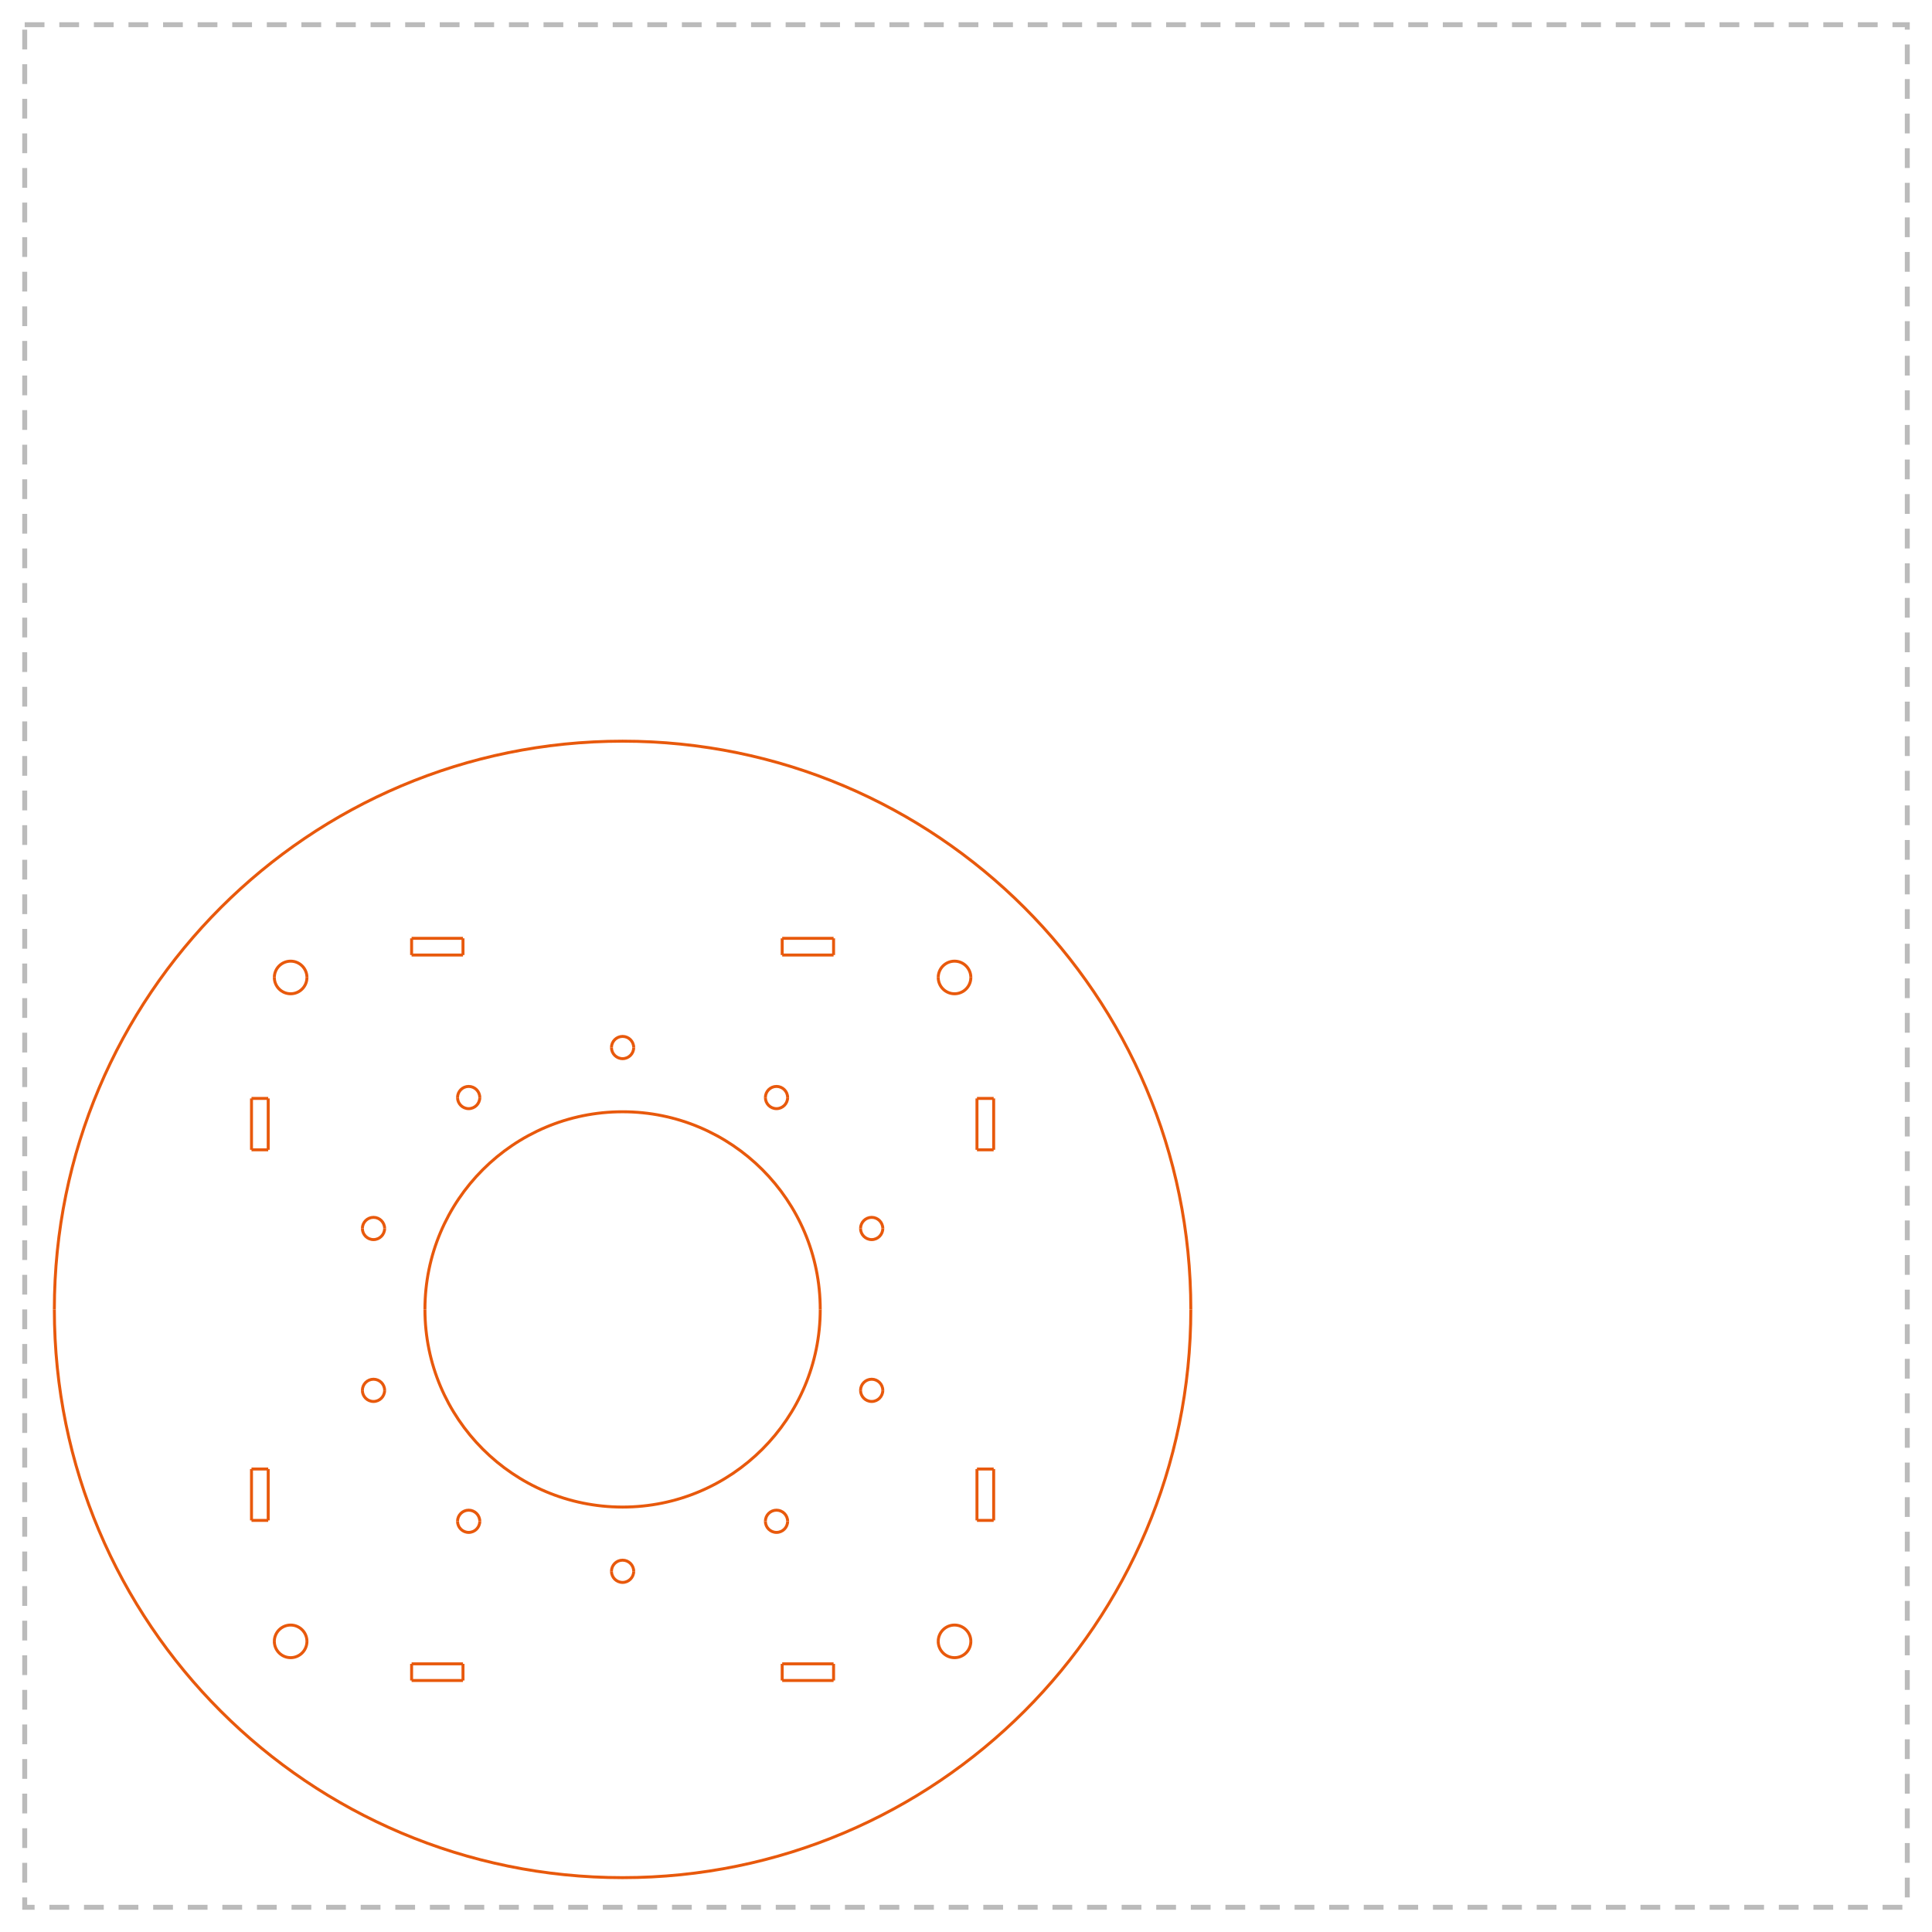
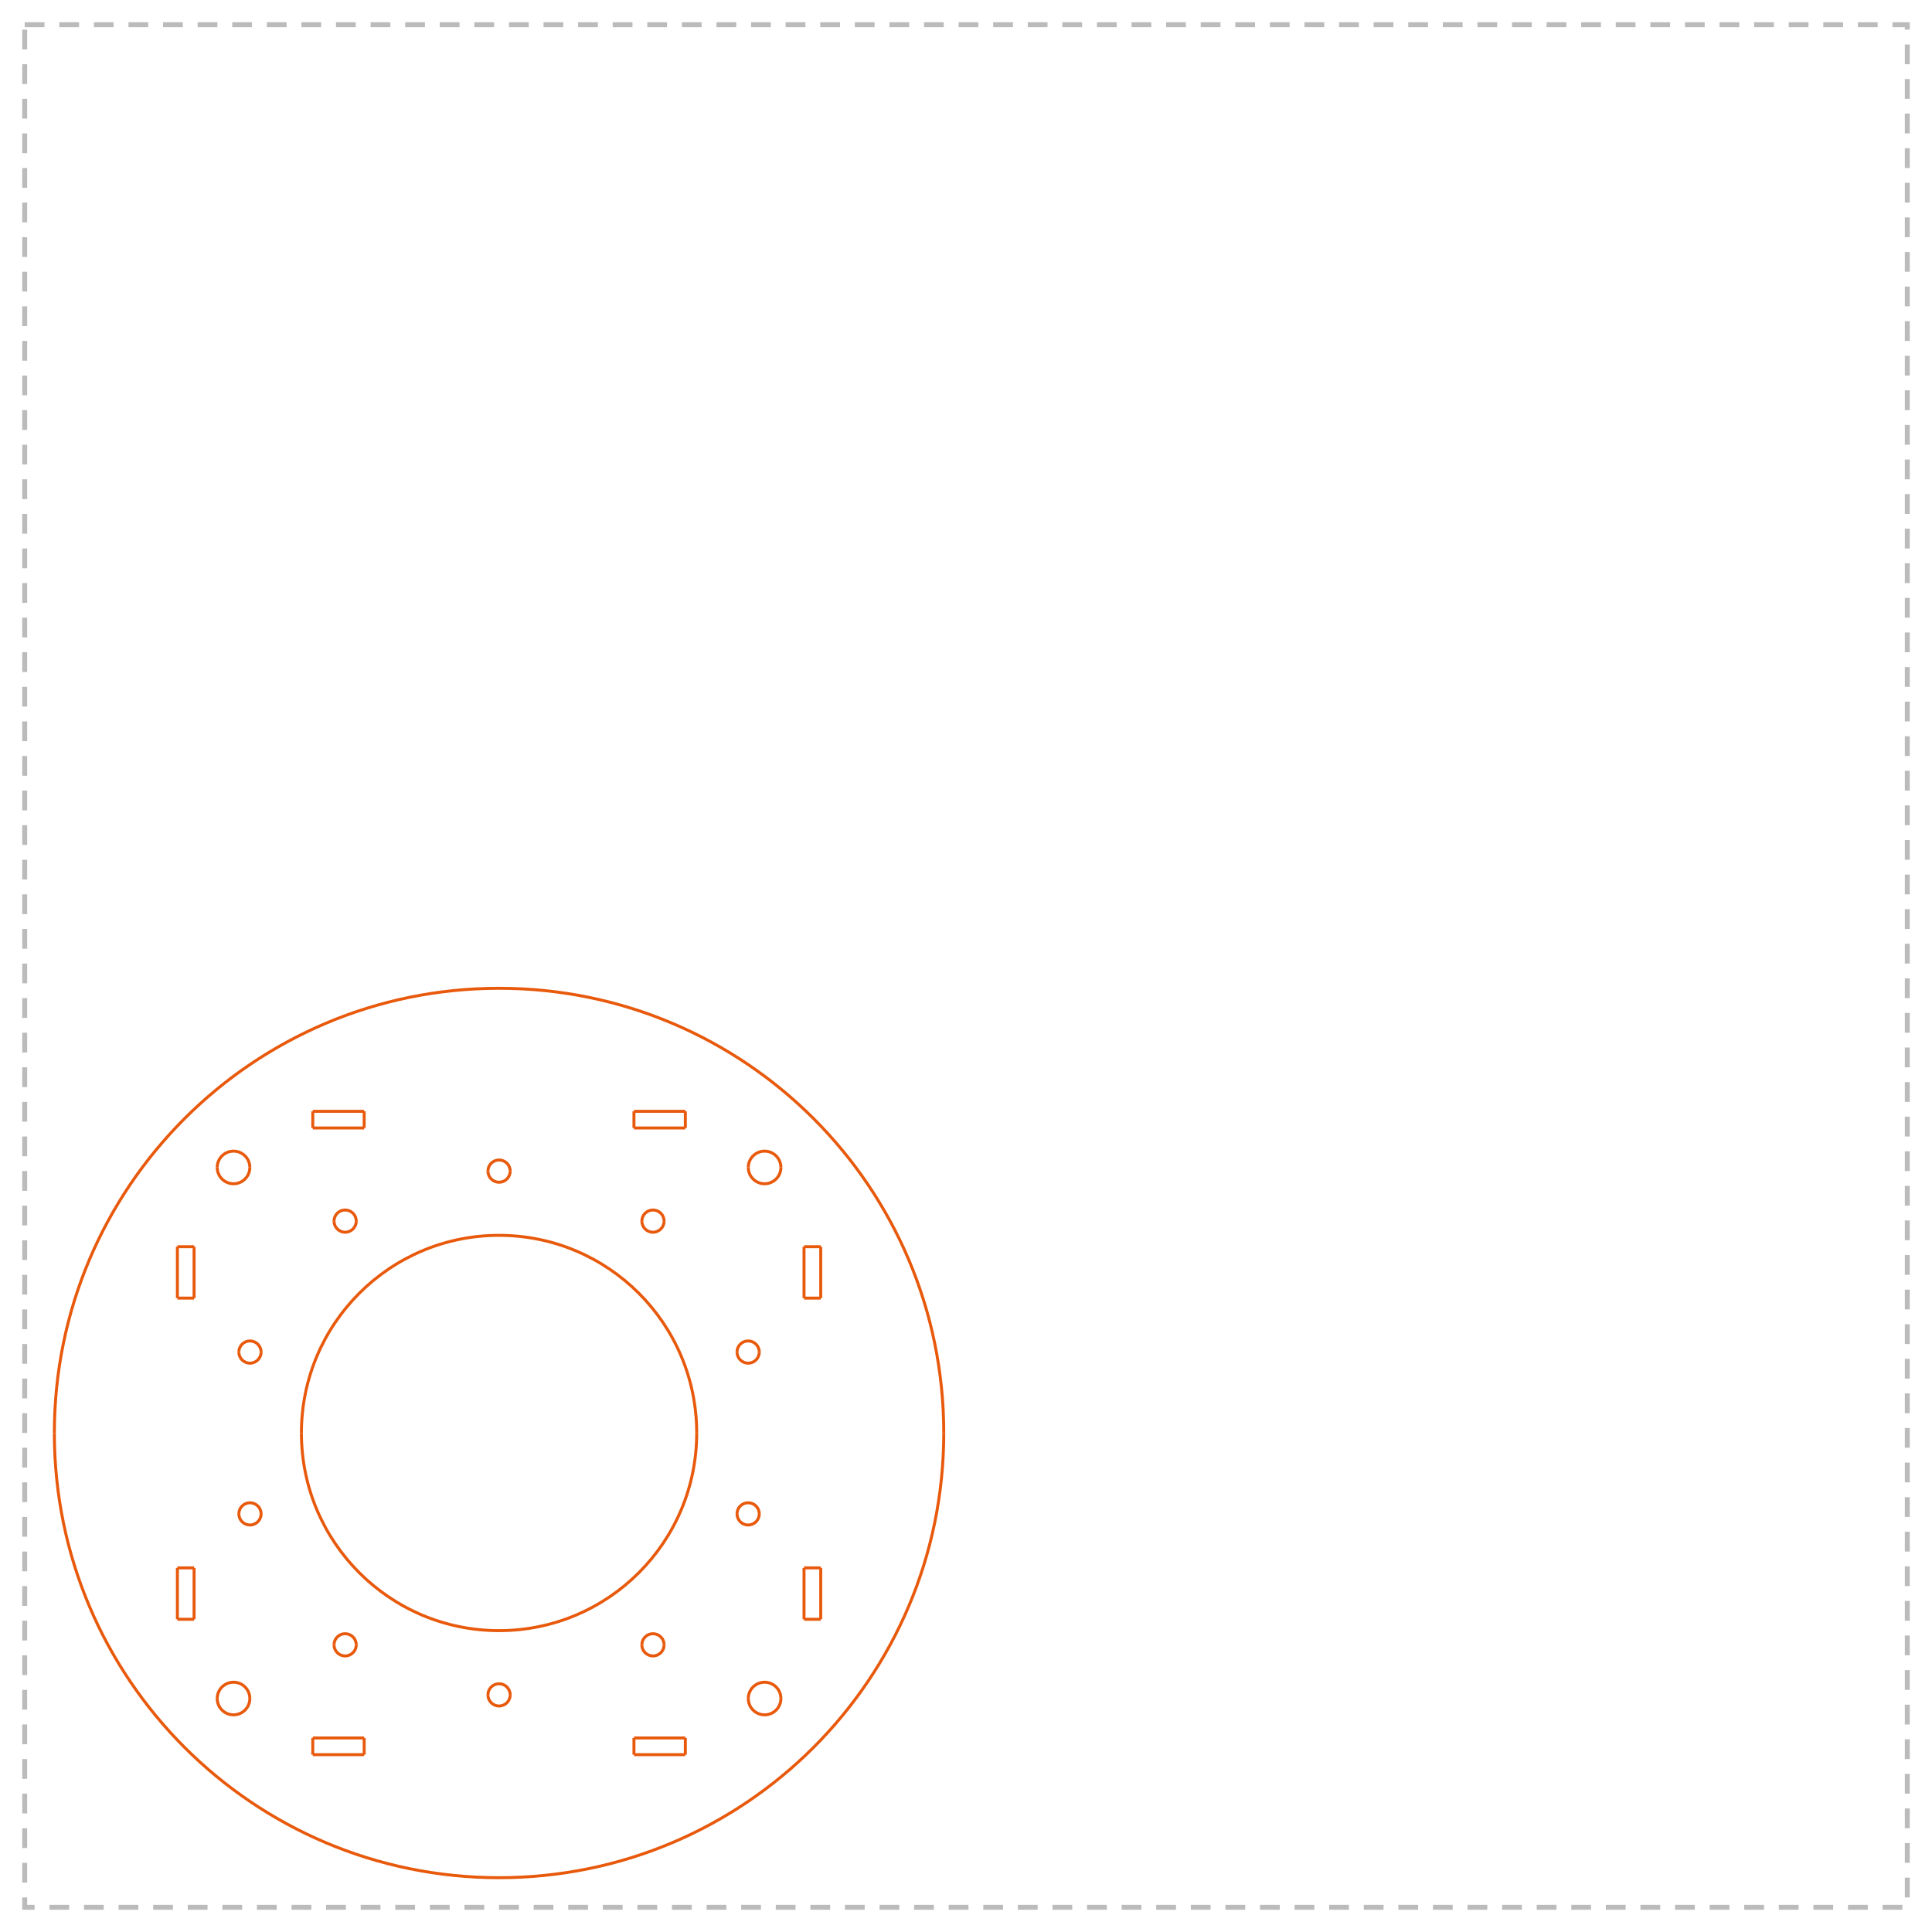
<svg xmlns="http://www.w3.org/2000/svg" viewBox="-5 -5 391 391" width="391mm" height="391mm">
  <rect x="0" y="0" width="381" height="381" fill="none" stroke="#bbb" stroke-dasharray="4 3" />
  <g fill="none" stroke="#e8590c" stroke-width="0.6">
-     <path d="M 236.00 260.00 A 115.00 115.00 0 0 0 6.00 260.00" />
-     <path d="M 6.00 260.00 A 115.00 115.00 0 0 0 236.00 260.00" />
-     <path d="M 173.66 243.62 A 2.25 2.25 0 0 0 169.16 243.62" />
-     <path d="M 169.16 243.62 A 2.25 2.25 0 0 0 173.66 243.62" />
-     <path d="M 154.40 217.12 A 2.25 2.25 0 0 0 149.90 217.12" />
-     <path d="M 149.90 217.12 A 2.25 2.25 0 0 0 154.40 217.12" />
-     <path d="M 123.25 207.00 A 2.25 2.25 0 0 0 118.75 207.00" />
-     <path d="M 118.75 207.00 A 2.25 2.25 0 0 0 123.25 207.00" />
-     <path d="M 92.10 217.12 A 2.25 2.25 0 0 0 87.60 217.12" />
-     <path d="M 87.60 217.12 A 2.25 2.25 0 0 0 92.10 217.12" />
-     <path d="M 72.84 243.62 A 2.25 2.25 0 0 0 68.34 243.62" />
-     <path d="M 68.34 243.62 A 2.25 2.25 0 0 0 72.84 243.62" />
-     <path d="M 72.84 276.38 A 2.25 2.25 0 0 0 68.34 276.38" />
-     <path d="M 68.34 276.38 A 2.25 2.25 0 0 0 72.84 276.38" />
-     <path d="M 92.10 302.88 A 2.25 2.25 0 0 0 87.60 302.88" />
-     <path d="M 87.60 302.88 A 2.25 2.25 0 0 0 92.10 302.88" />
-     <path d="M 123.25 313.00 A 2.25 2.25 0 0 0 118.75 313.00" />
-     <path d="M 118.75 313.00 A 2.25 2.25 0 0 0 123.25 313.00" />
-     <path d="M 154.40 302.88 A 2.25 2.25 0 0 0 149.90 302.88" />
-     <path d="M 149.90 302.88 A 2.25 2.25 0 0 0 154.40 302.88" />
-     <path d="M 173.66 276.38 A 2.25 2.25 0 0 0 169.16 276.38" />
-     <path d="M 169.16 276.38 A 2.25 2.25 0 0 0 173.66 276.38" />
-     <path d="M 161.00 260.00 A 40.00 40.00 0 0 0 81.00 260.00" />
-     <path d="M 81.00 260.00 A 40.00 40.00 0 0 0 161.00 260.00" />
-     <path d="M 191.48 192.82 A 3.30 3.30 0 0 0 184.88 192.82" />
-     <path d="M 184.88 192.82 A 3.30 3.30 0 0 0 191.48 192.82" />
-     <path d="M 57.12 192.82 A 3.30 3.30 0 0 0 50.52 192.82" />
-     <path d="M 50.52 192.82 A 3.30 3.30 0 0 0 57.12 192.82" />
-     <path d="M 57.12 327.18 A 3.30 3.30 0 0 0 50.52 327.18" />
-     <path d="M 50.52 327.18 A 3.30 3.30 0 0 0 57.12 327.18" />
-     <path d="M 191.48 327.18 A 3.30 3.30 0 0 0 184.88 327.18" />
-     <path d="M 184.88 327.18 A 3.30 3.30 0 0 0 191.48 327.18" />
-     <line x1="192.72" y1="302.70" x2="196.10" y2="302.70" />
-     <line x1="196.10" y1="302.70" x2="196.10" y2="292.30" />
-     <line x1="196.10" y1="292.30" x2="192.72" y2="292.30" />
-     <line x1="192.72" y1="292.30" x2="192.72" y2="302.70" />
-     <line x1="192.72" y1="227.70" x2="196.10" y2="227.70" />
-     <line x1="196.10" y1="227.70" x2="196.10" y2="217.30" />
-     <line x1="196.10" y1="217.30" x2="192.72" y2="217.30" />
-     <line x1="192.72" y1="217.30" x2="192.72" y2="227.70" />
-     <line x1="45.90" y1="302.70" x2="49.28" y2="302.70" />
-     <line x1="49.28" y1="302.70" x2="49.28" y2="292.30" />
-     <line x1="49.28" y1="292.30" x2="45.90" y2="292.30" />
-     <line x1="45.90" y1="292.30" x2="45.90" y2="302.70" />
-     <line x1="45.90" y1="227.70" x2="49.28" y2="227.70" />
-     <line x1="49.28" y1="227.70" x2="49.28" y2="217.30" />
-     <line x1="49.28" y1="217.30" x2="45.90" y2="217.30" />
-     <line x1="45.90" y1="217.30" x2="45.90" y2="227.70" />
-     <line x1="78.30" y1="188.28" x2="88.70" y2="188.28" />
-     <line x1="88.70" y1="188.28" x2="88.70" y2="184.90" />
-     <line x1="88.70" y1="184.90" x2="78.30" y2="184.90" />
-     <line x1="78.30" y1="184.90" x2="78.30" y2="188.28" />
-     <line x1="153.30" y1="188.28" x2="163.70" y2="188.28" />
-     <line x1="163.70" y1="188.28" x2="163.70" y2="184.90" />
-     <line x1="163.70" y1="184.90" x2="153.30" y2="184.90" />
-     <line x1="153.30" y1="184.90" x2="153.30" y2="188.28" />
-     <line x1="78.30" y1="335.10" x2="88.70" y2="335.10" />
-     <line x1="88.70" y1="335.10" x2="88.70" y2="331.73" />
-     <line x1="88.70" y1="331.73" x2="78.30" y2="331.73" />
-     <line x1="78.30" y1="331.73" x2="78.30" y2="335.10" />
-     <line x1="153.30" y1="335.10" x2="163.70" y2="335.10" />
-     <line x1="163.70" y1="335.10" x2="163.70" y2="331.73" />
-     <line x1="163.70" y1="331.73" x2="153.30" y2="331.73" />
-     <line x1="153.30" y1="331.73" x2="153.30" y2="335.10" />
+     <path d="M 186.00 285.01 A 90.00 90.00 0 0 0 6.00 285.01" />
+     <path d="M 6.00 285.01 A 90.00 90.00 0 0 0 186.00 285.01" />
+     <path d="M 148.66 268.63 A 2.25 2.25 0 0 0 144.16 268.63" />
+     <path d="M 144.16 268.63 A 2.25 2.25 0 0 0 148.66 268.63" />
+     <path d="M 129.40 242.13 A 2.25 2.25 0 0 0 124.90 242.13" />
+     <path d="M 124.90 242.13 A 2.25 2.25 0 0 0 129.40 242.13" />
+     <path d="M 98.25 232.01 A 2.25 2.25 0 0 0 93.75 232.01" />
+     <path d="M 93.75 232.01 A 2.25 2.25 0 0 0 98.25 232.01" />
+     <path d="M 67.10 242.13 A 2.25 2.25 0 0 0 62.60 242.13" />
+     <path d="M 62.60 242.13 A 2.25 2.25 0 0 0 67.10 242.13" />
+     <path d="M 47.84 268.63 A 2.25 2.25 0 0 0 43.34 268.63" />
+     <path d="M 43.34 268.63 A 2.25 2.25 0 0 0 47.84 268.63" />
+     <path d="M 47.84 301.38 A 2.25 2.25 0 0 0 43.34 301.38" />
+     <path d="M 43.34 301.38 A 2.25 2.25 0 0 0 47.84 301.38" />
+     <path d="M 67.10 327.88 A 2.25 2.25 0 0 0 62.60 327.88" />
+     <path d="M 62.60 327.88 A 2.25 2.25 0 0 0 67.10 327.88" />
+     <path d="M 98.25 338.01 A 2.25 2.25 0 0 0 93.75 338.01" />
+     <path d="M 93.75 338.01 A 2.25 2.25 0 0 0 98.25 338.01" />
+     <path d="M 129.40 327.88 A 2.25 2.25 0 0 0 124.90 327.88" />
+     <path d="M 124.90 327.88 A 2.25 2.25 0 0 0 129.40 327.88" />
+     <path d="M 148.66 301.38 A 2.25 2.25 0 0 0 144.16 301.38" />
+     <path d="M 144.16 301.38 A 2.25 2.25 0 0 0 148.66 301.38" />
+     <path d="M 136.00 285.01 A 40.00 40.00 0 0 0 56.00 285.01" />
+     <path d="M 56.00 285.01 A 40.00 40.00 0 0 0 136.00 285.01" />
+     <path d="M 153.04 231.27 A 3.30 3.30 0 0 0 146.44 231.27" />
+     <path d="M 146.44 231.27 A 3.30 3.30 0 0 0 153.04 231.27" />
+     <path d="M 45.56 231.27 A 3.30 3.30 0 0 0 38.96 231.27" />
+     <path d="M 38.96 231.27 A 3.30 3.30 0 0 0 45.56 231.27" />
+     <path d="M 45.56 338.75 A 3.30 3.30 0 0 0 38.96 338.75" />
+     <path d="M 38.96 338.75 A 3.30 3.30 0 0 0 45.56 338.75" />
+     <path d="M 153.04 338.75 A 3.30 3.30 0 0 0 146.44 338.75" />
+     <path d="M 146.44 338.75 A 3.30 3.30 0 0 0 153.04 338.75" />
+     <line x1="157.72" y1="322.71" x2="161.10" y2="322.71" />
+     <line x1="161.10" y1="322.71" x2="161.10" y2="312.31" />
+     <line x1="161.10" y1="312.31" x2="157.72" y2="312.31" />
+     <line x1="157.72" y1="312.31" x2="157.72" y2="322.71" />
+     <line x1="157.72" y1="257.71" x2="161.10" y2="257.71" />
+     <line x1="161.10" y1="257.71" x2="161.10" y2="247.31" />
+     <line x1="161.10" y1="247.31" x2="157.72" y2="247.31" />
+     <line x1="157.72" y1="247.31" x2="157.72" y2="257.71" />
+     <line x1="30.90" y1="322.71" x2="34.28" y2="322.71" />
+     <line x1="34.28" y1="322.71" x2="34.28" y2="312.31" />
+     <line x1="34.28" y1="312.31" x2="30.90" y2="312.31" />
+     <line x1="30.90" y1="312.31" x2="30.90" y2="322.71" />
+     <line x1="30.90" y1="257.71" x2="34.28" y2="257.71" />
+     <line x1="34.28" y1="257.71" x2="34.28" y2="247.31" />
+     <line x1="34.28" y1="247.31" x2="30.90" y2="247.31" />
+     <line x1="30.90" y1="247.31" x2="30.90" y2="257.71" />
+     <line x1="58.30" y1="223.28" x2="68.70" y2="223.28" />
+     <line x1="68.70" y1="223.28" x2="68.70" y2="219.91" />
+     <line x1="68.70" y1="219.91" x2="58.30" y2="219.91" />
+     <line x1="58.30" y1="219.91" x2="58.30" y2="223.28" />
+     <line x1="123.30" y1="223.28" x2="133.70" y2="223.28" />
+     <line x1="133.70" y1="223.28" x2="133.70" y2="219.91" />
+     <line x1="133.70" y1="219.91" x2="123.30" y2="219.91" />
+     <line x1="123.30" y1="219.91" x2="123.30" y2="223.28" />
+     <line x1="58.30" y1="350.11" x2="68.70" y2="350.11" />
+     <line x1="68.70" y1="350.11" x2="68.70" y2="346.73" />
+     <line x1="68.70" y1="346.73" x2="58.30" y2="346.73" />
+     <line x1="58.30" y1="346.73" x2="58.30" y2="350.11" />
+     <line x1="123.30" y1="350.11" x2="133.70" y2="350.11" />
+     <line x1="133.70" y1="350.11" x2="133.70" y2="346.73" />
+     <line x1="133.70" y1="346.73" x2="123.30" y2="346.73" />
+     <line x1="123.30" y1="346.73" x2="123.30" y2="350.11" />
  </g>
</svg>
